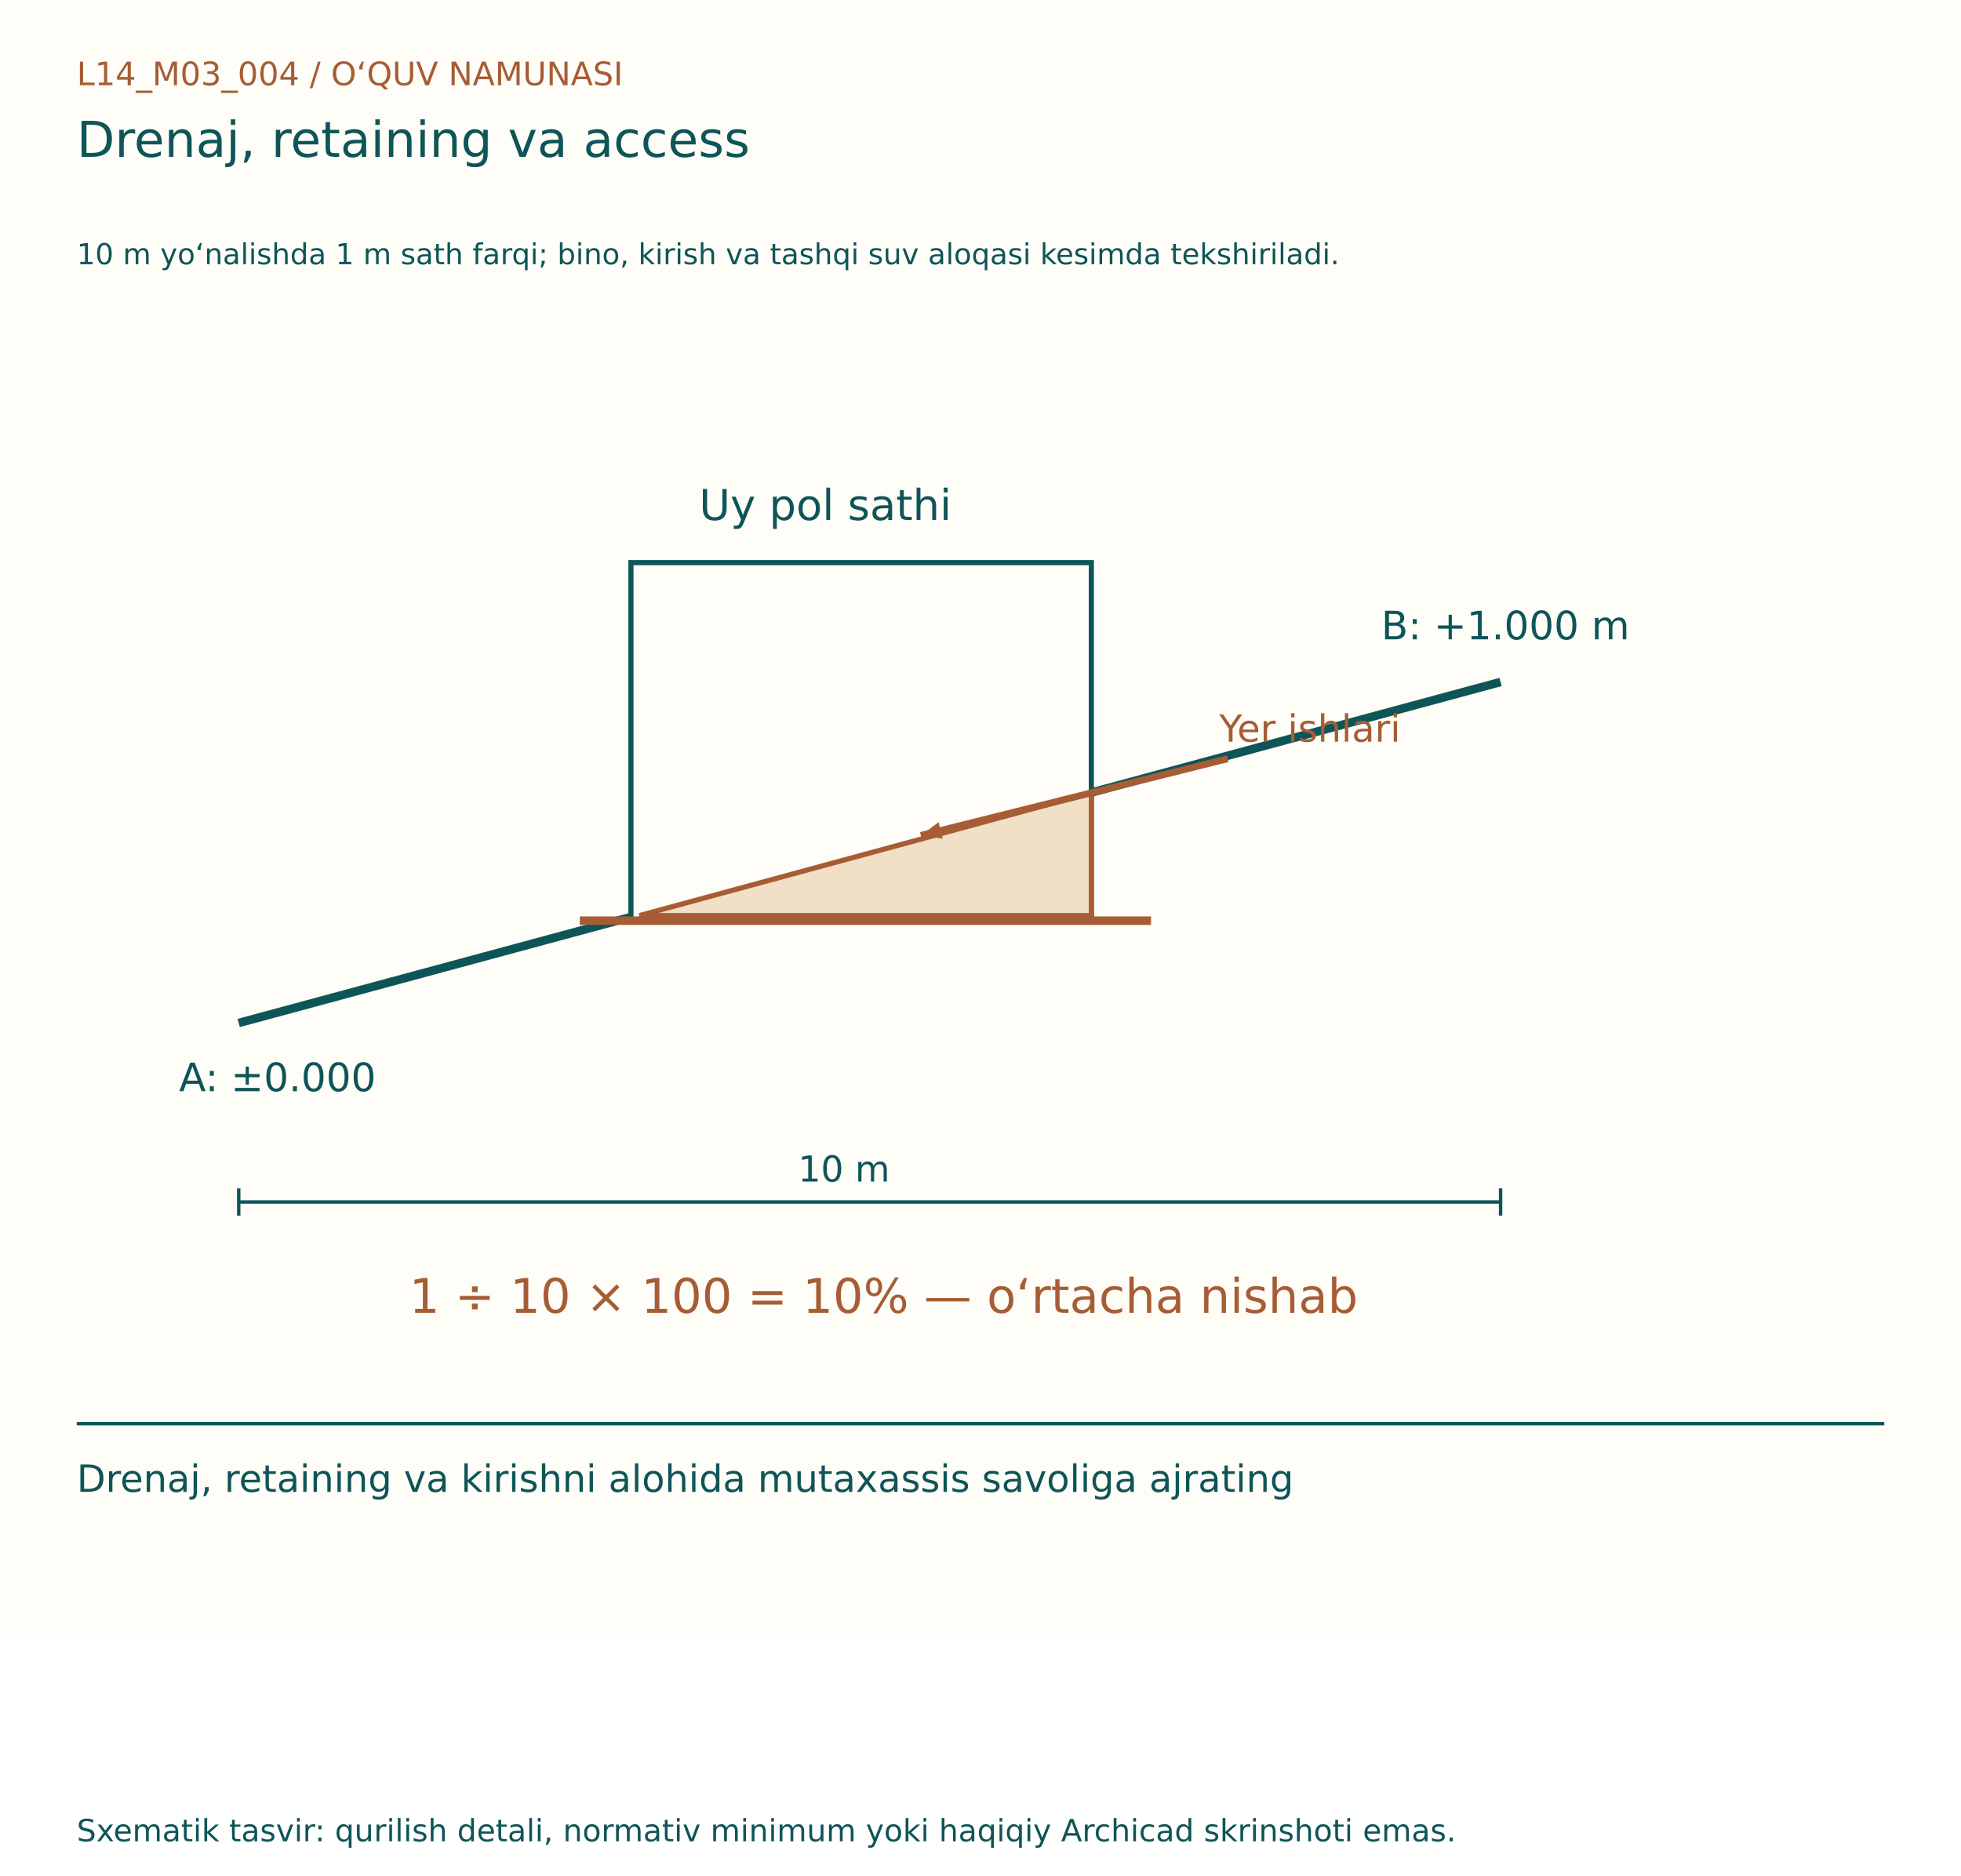
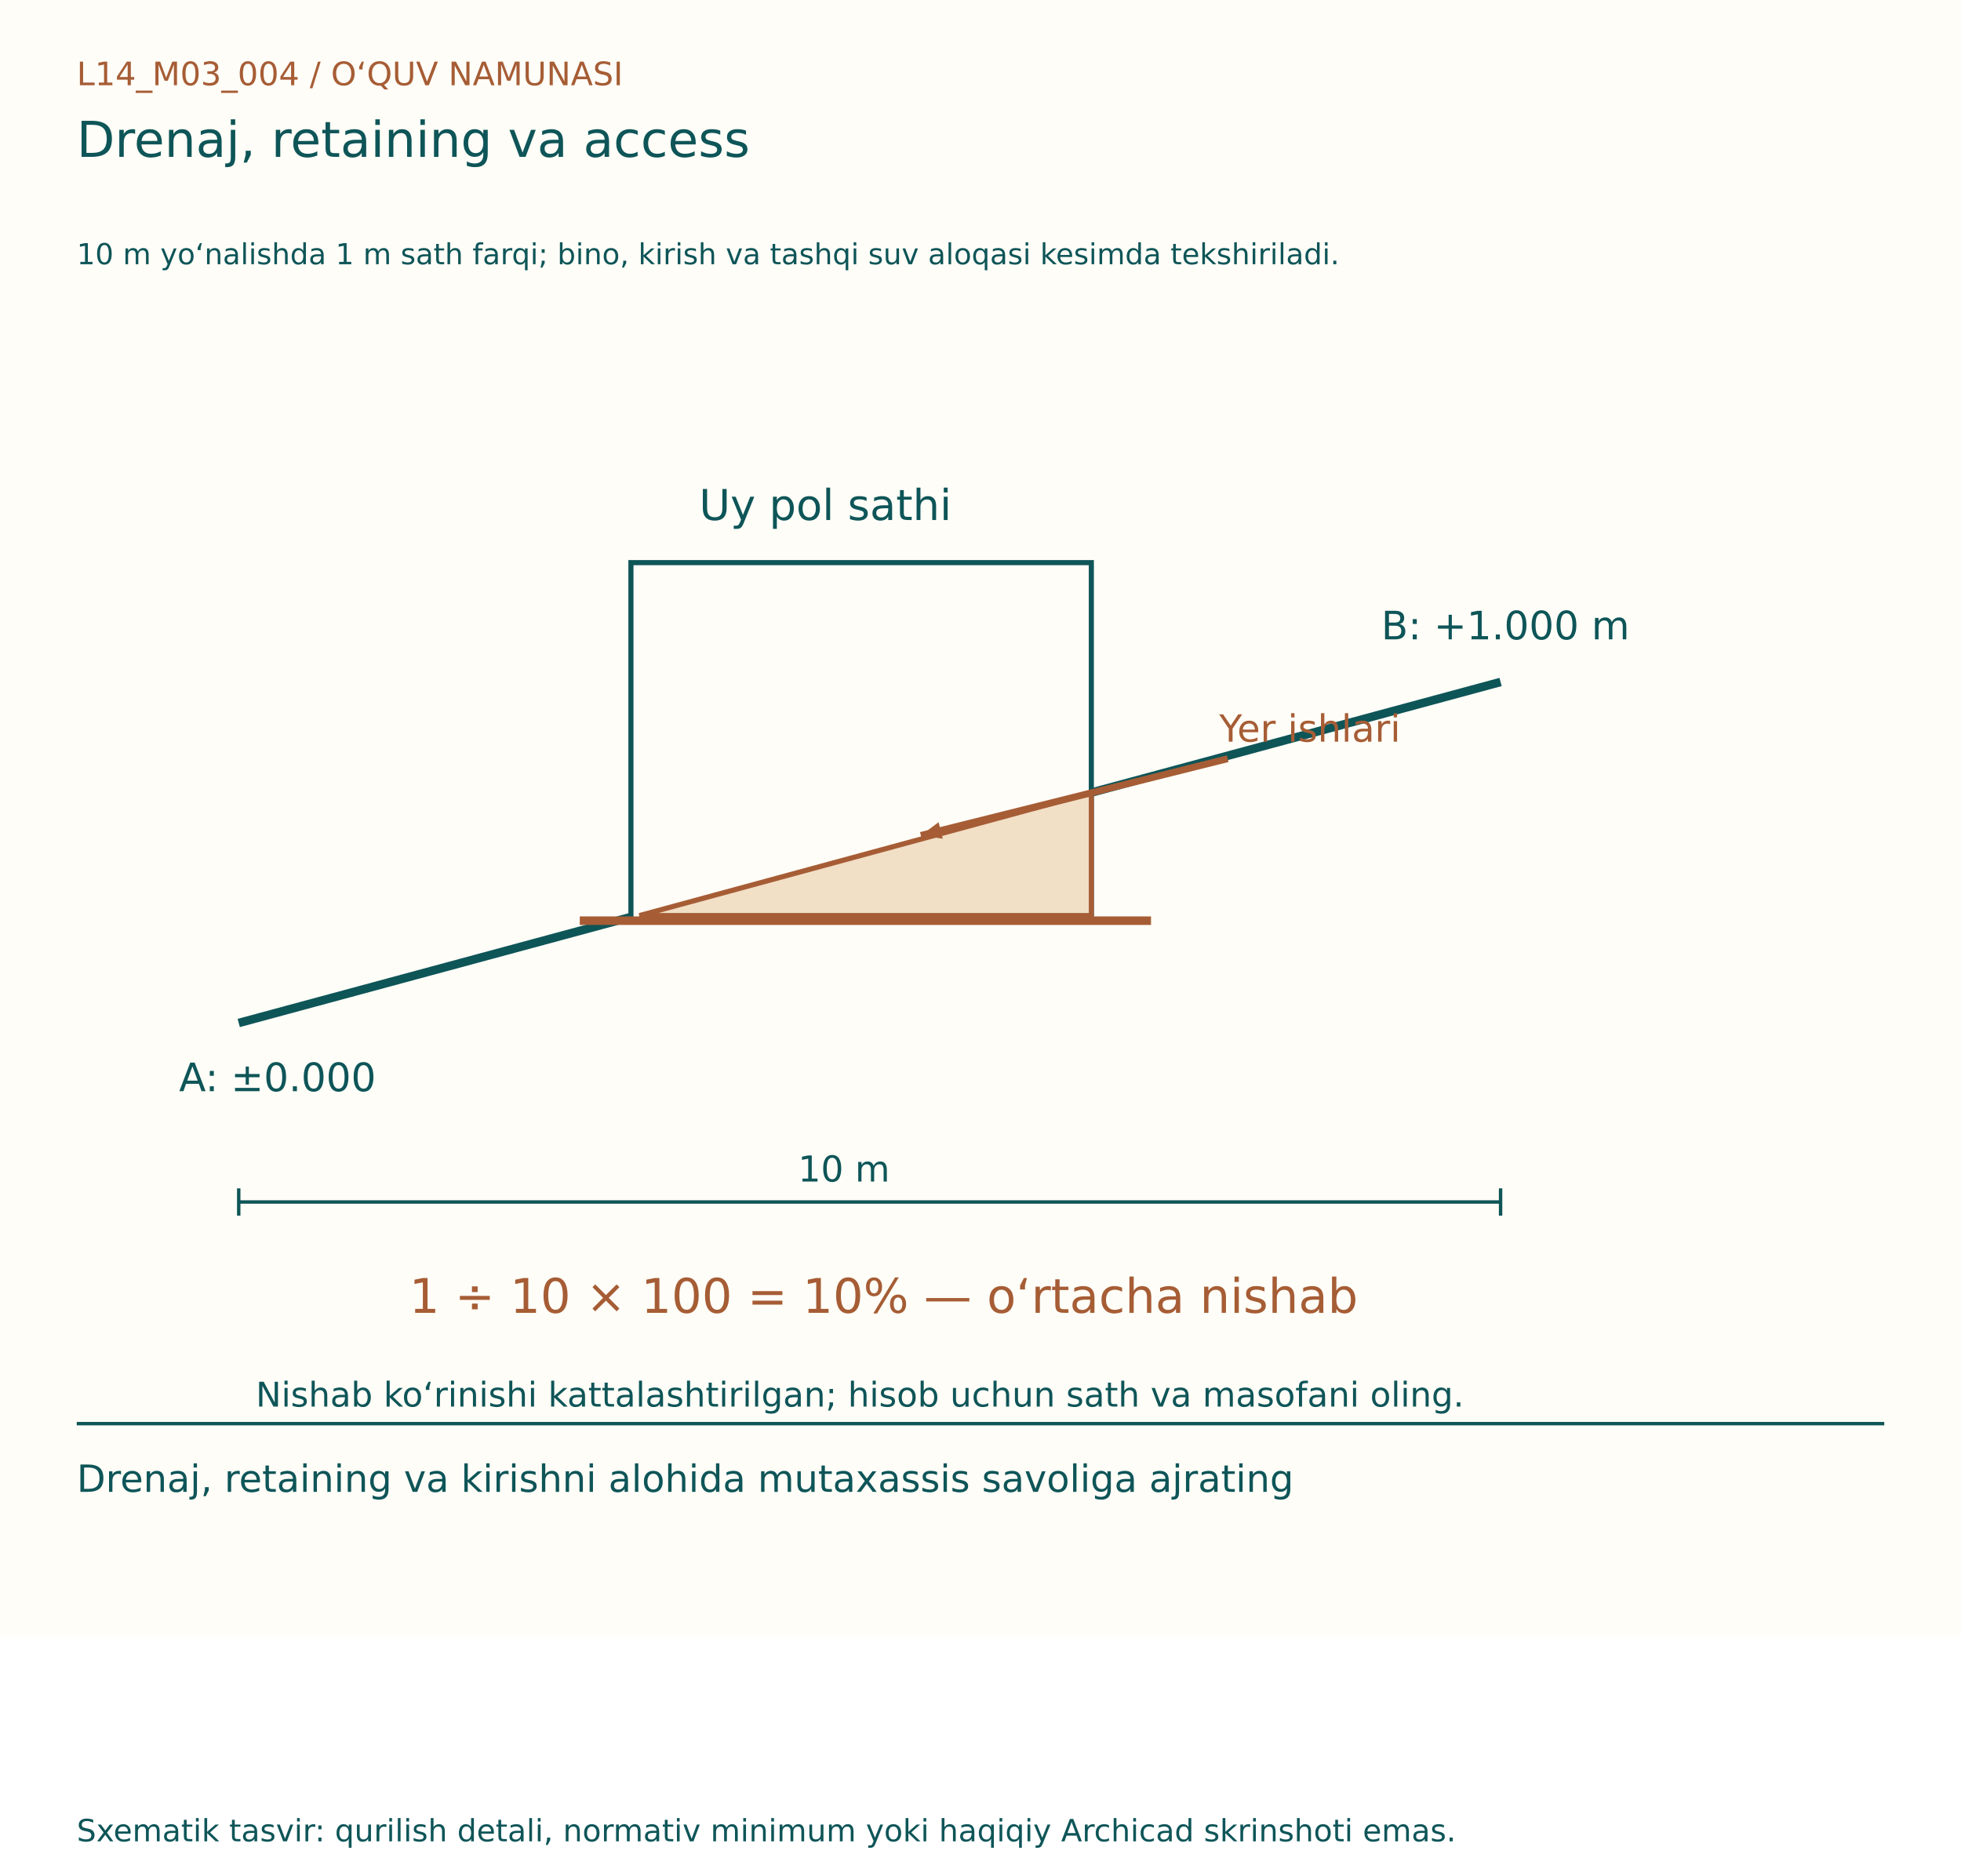
<svg xmlns="http://www.w3.org/2000/svg" width="1150" height="1100" viewBox="0 0 1150 1100">
  <rect width="1150" height="960" fill="#FFFDF7" />
  <g font-family="DejaVu Sans, Segoe UI, sans-serif">
    <text x="45" y="50" font-size="19" fill="#A65D35">L14_M03_004  /  O‘QUV NAMUNASI</text>
    <text x="45" y="92" font-size="29" fill="#0E5558">Drenaj, retaining va access</text>
    <text x="45" y="155" font-size="17" fill="#0E5558">10 m yo‘nalishda 1 m sath farqi; bino, kirish va tashqi suv aloqasi kesimda tekshiriladi.</text>
    <g transform="translate(0,80)">
      <line x1="140" y1="520" x2="880" y2="320" stroke="#0E5558" stroke-width="5" />
      <text x="105" y="560" font-size="23" fill="#0E5558">A: ±0.000</text>
      <text x="810" y="295" font-size="23" fill="#0E5558">B: +1.000 m</text>
      <rect x="370" y="250" width="270" height="210" fill="#FFFDF7" stroke="#0E5558" stroke-width="3" />
      <line x1="340" y1="460" x2="675" y2="460" stroke="#A65D35" stroke-width="5" />
      <text x="410" y="225" font-size="25" fill="#0E5558">Uy pol sathi</text>
      <line x1="140" y1="625" x2="880" y2="625" stroke="#0E5558" stroke-width="2" />
      <line x1="140" y1="617" x2="140" y2="633" stroke="#0E5558" stroke-width="2" />
      <line x1="880" y1="617" x2="880" y2="633" stroke="#0E5558" stroke-width="2" />
      <text x="468.0" y="613" font-size="21" fill="#0E5558">10 m</text>
      <text x="240" y="690" font-size="28" fill="#A65D35">1 ÷ 10 × 100 = 10% — o‘rtacha nishab</text>
      <polygon points="375,457 640,385 640,457" fill="#F1DFC6" stroke="#A65D35" stroke-width="3" />
      <line x1="720" y1="365" x2="540" y2="410" stroke="#A65D35" stroke-width="4" />
      <path d="M540, 410 l-12,-5 l0,10 Z" fill="#A65D35" transform="rotate(165.9638 540 410)" />
      <text x="715" y="355" font-size="22" fill="#A65D35">Yer ishlari</text>
+       <text x="150" y="745" font-size="20" fill="#0E5558">Nishab ko‘rinishi kattalashtirilgan; hisob uchun sath va masofani oling.</text>
    </g>
    <line x1="45" y1="835" x2="1105" y2="835" stroke="#0E5558" stroke-width="2" />
    <text x="45" y="875" font-size="22" fill="#0E5558">Drenaj, retaining va kirishni alohida mutaxassis savoliga ajrating</text>
    <text x="45" y="1080" font-size="18" fill="#0E5558">Sxematik tasvir: qurilish detali, normativ minimum yoki haqiqiy Archicad skrinshoti emas.</text>
  </g>
</svg>
